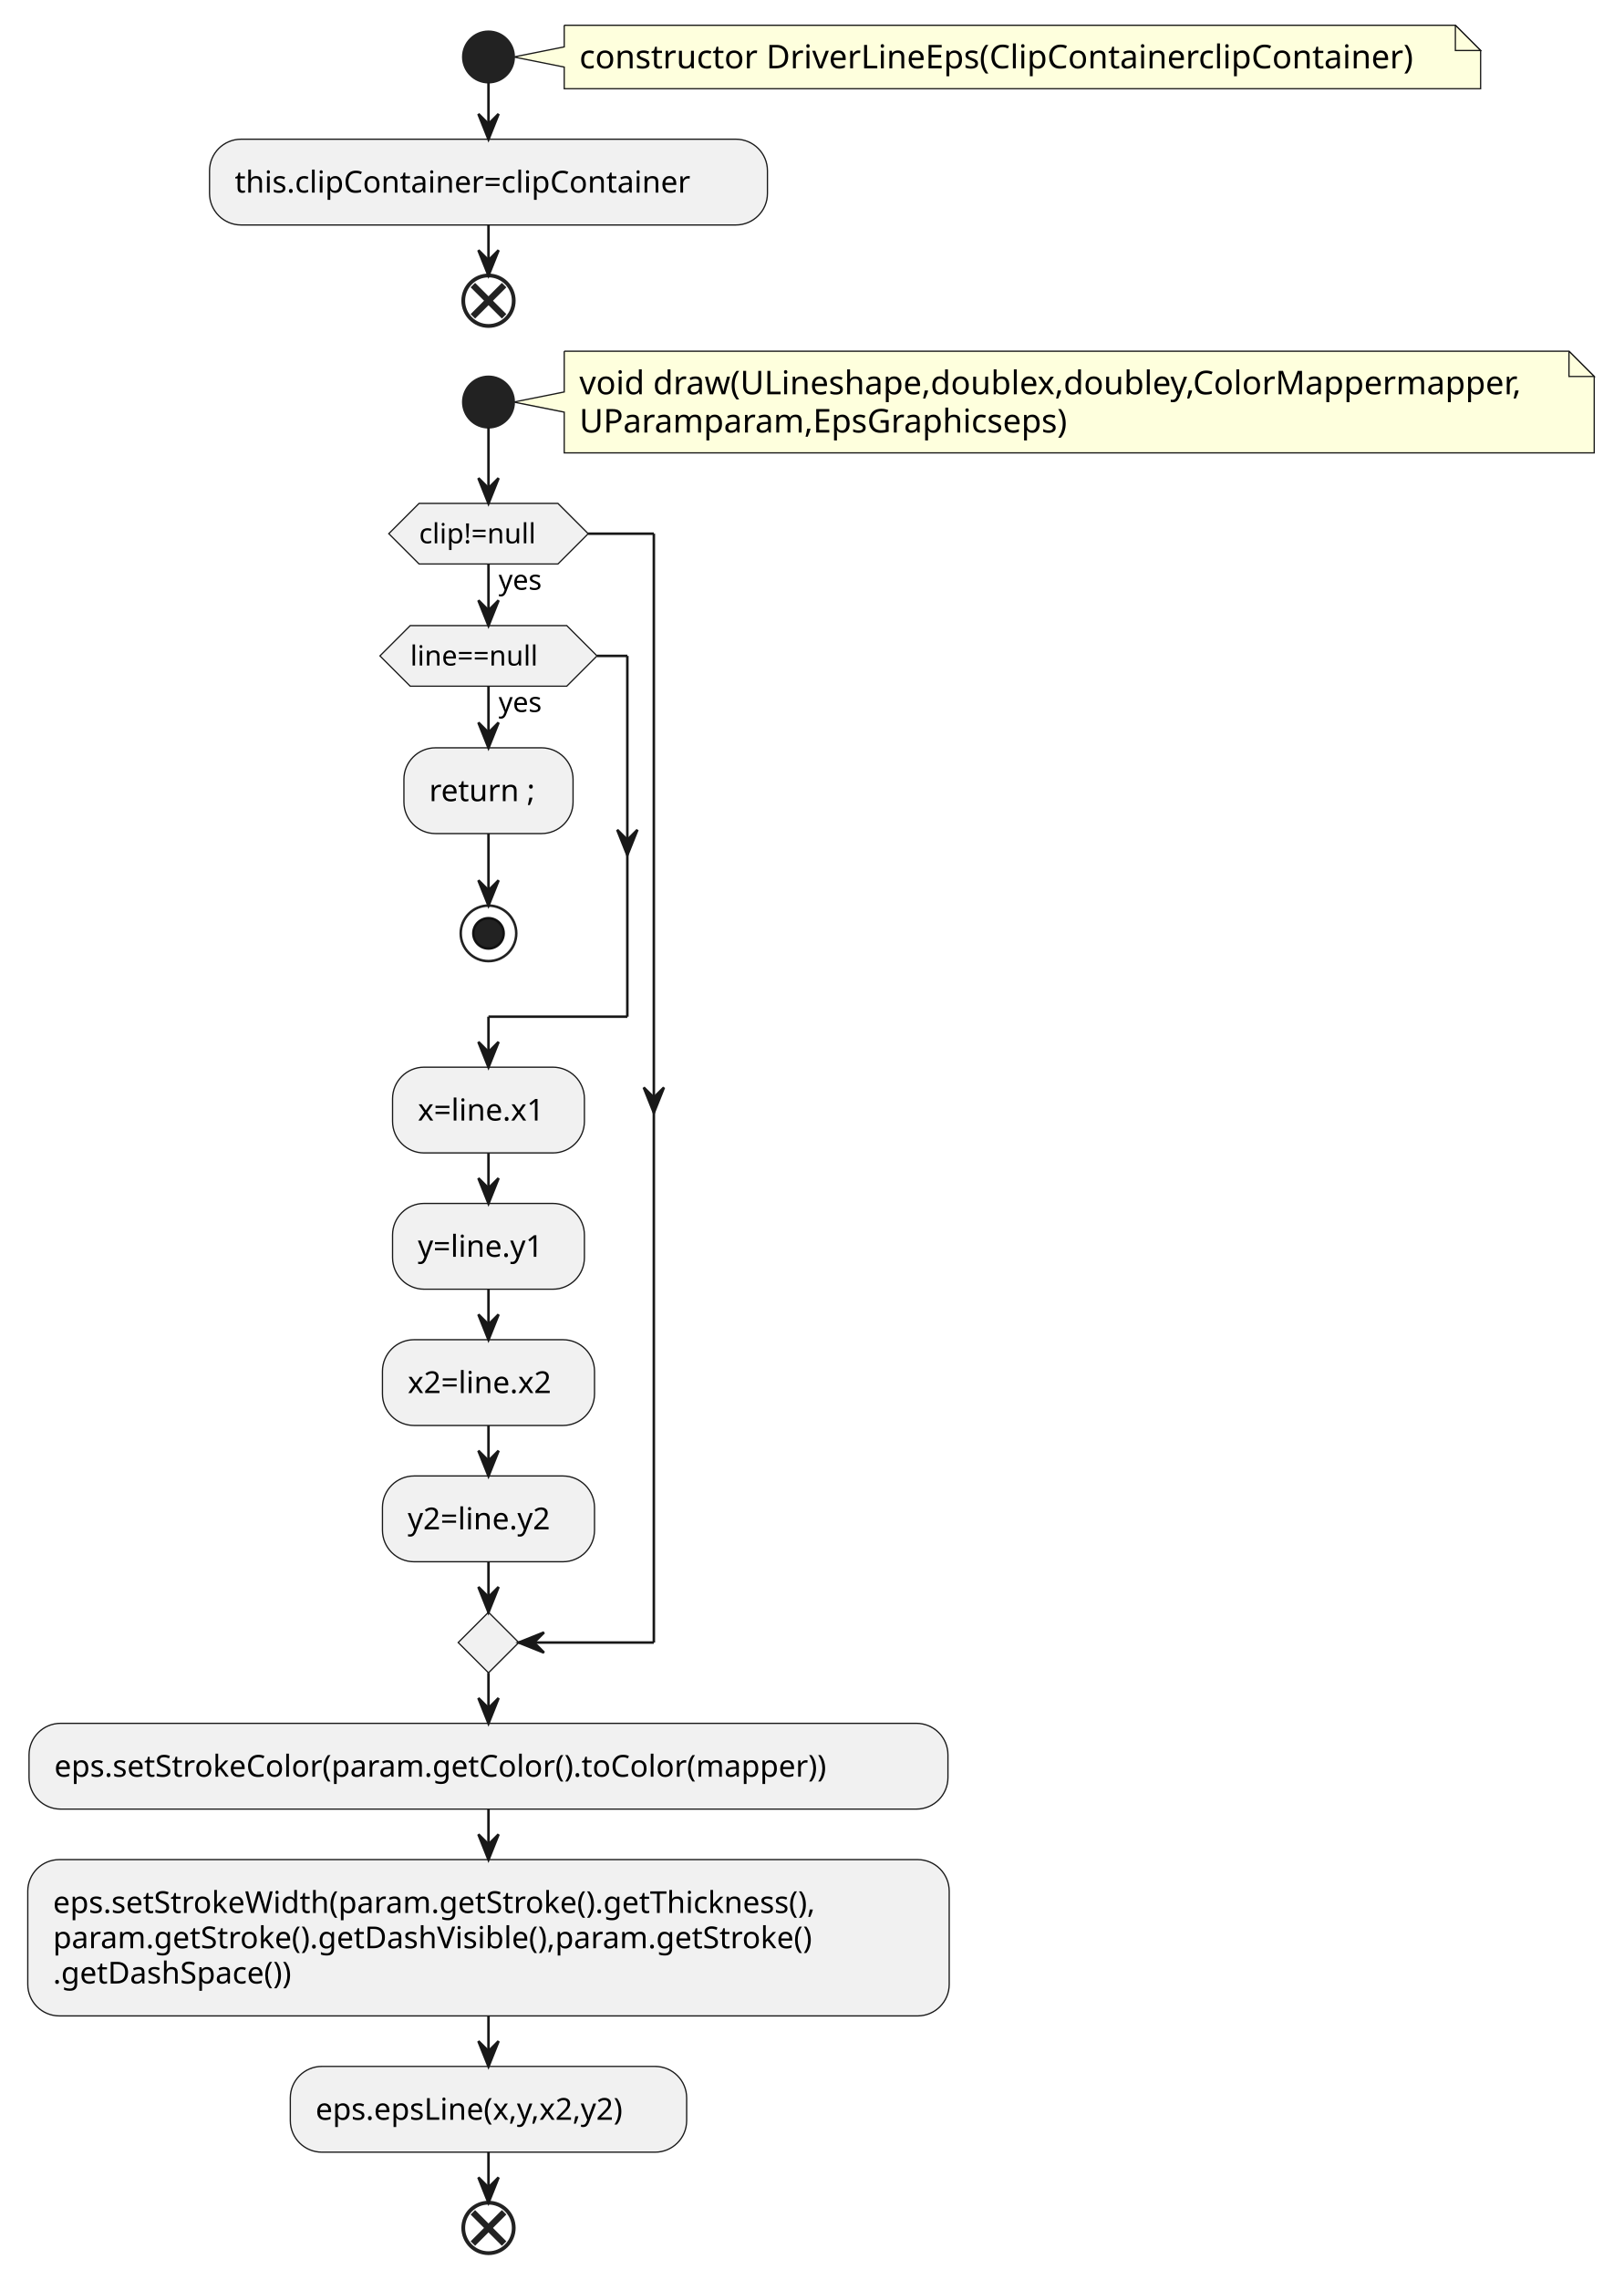
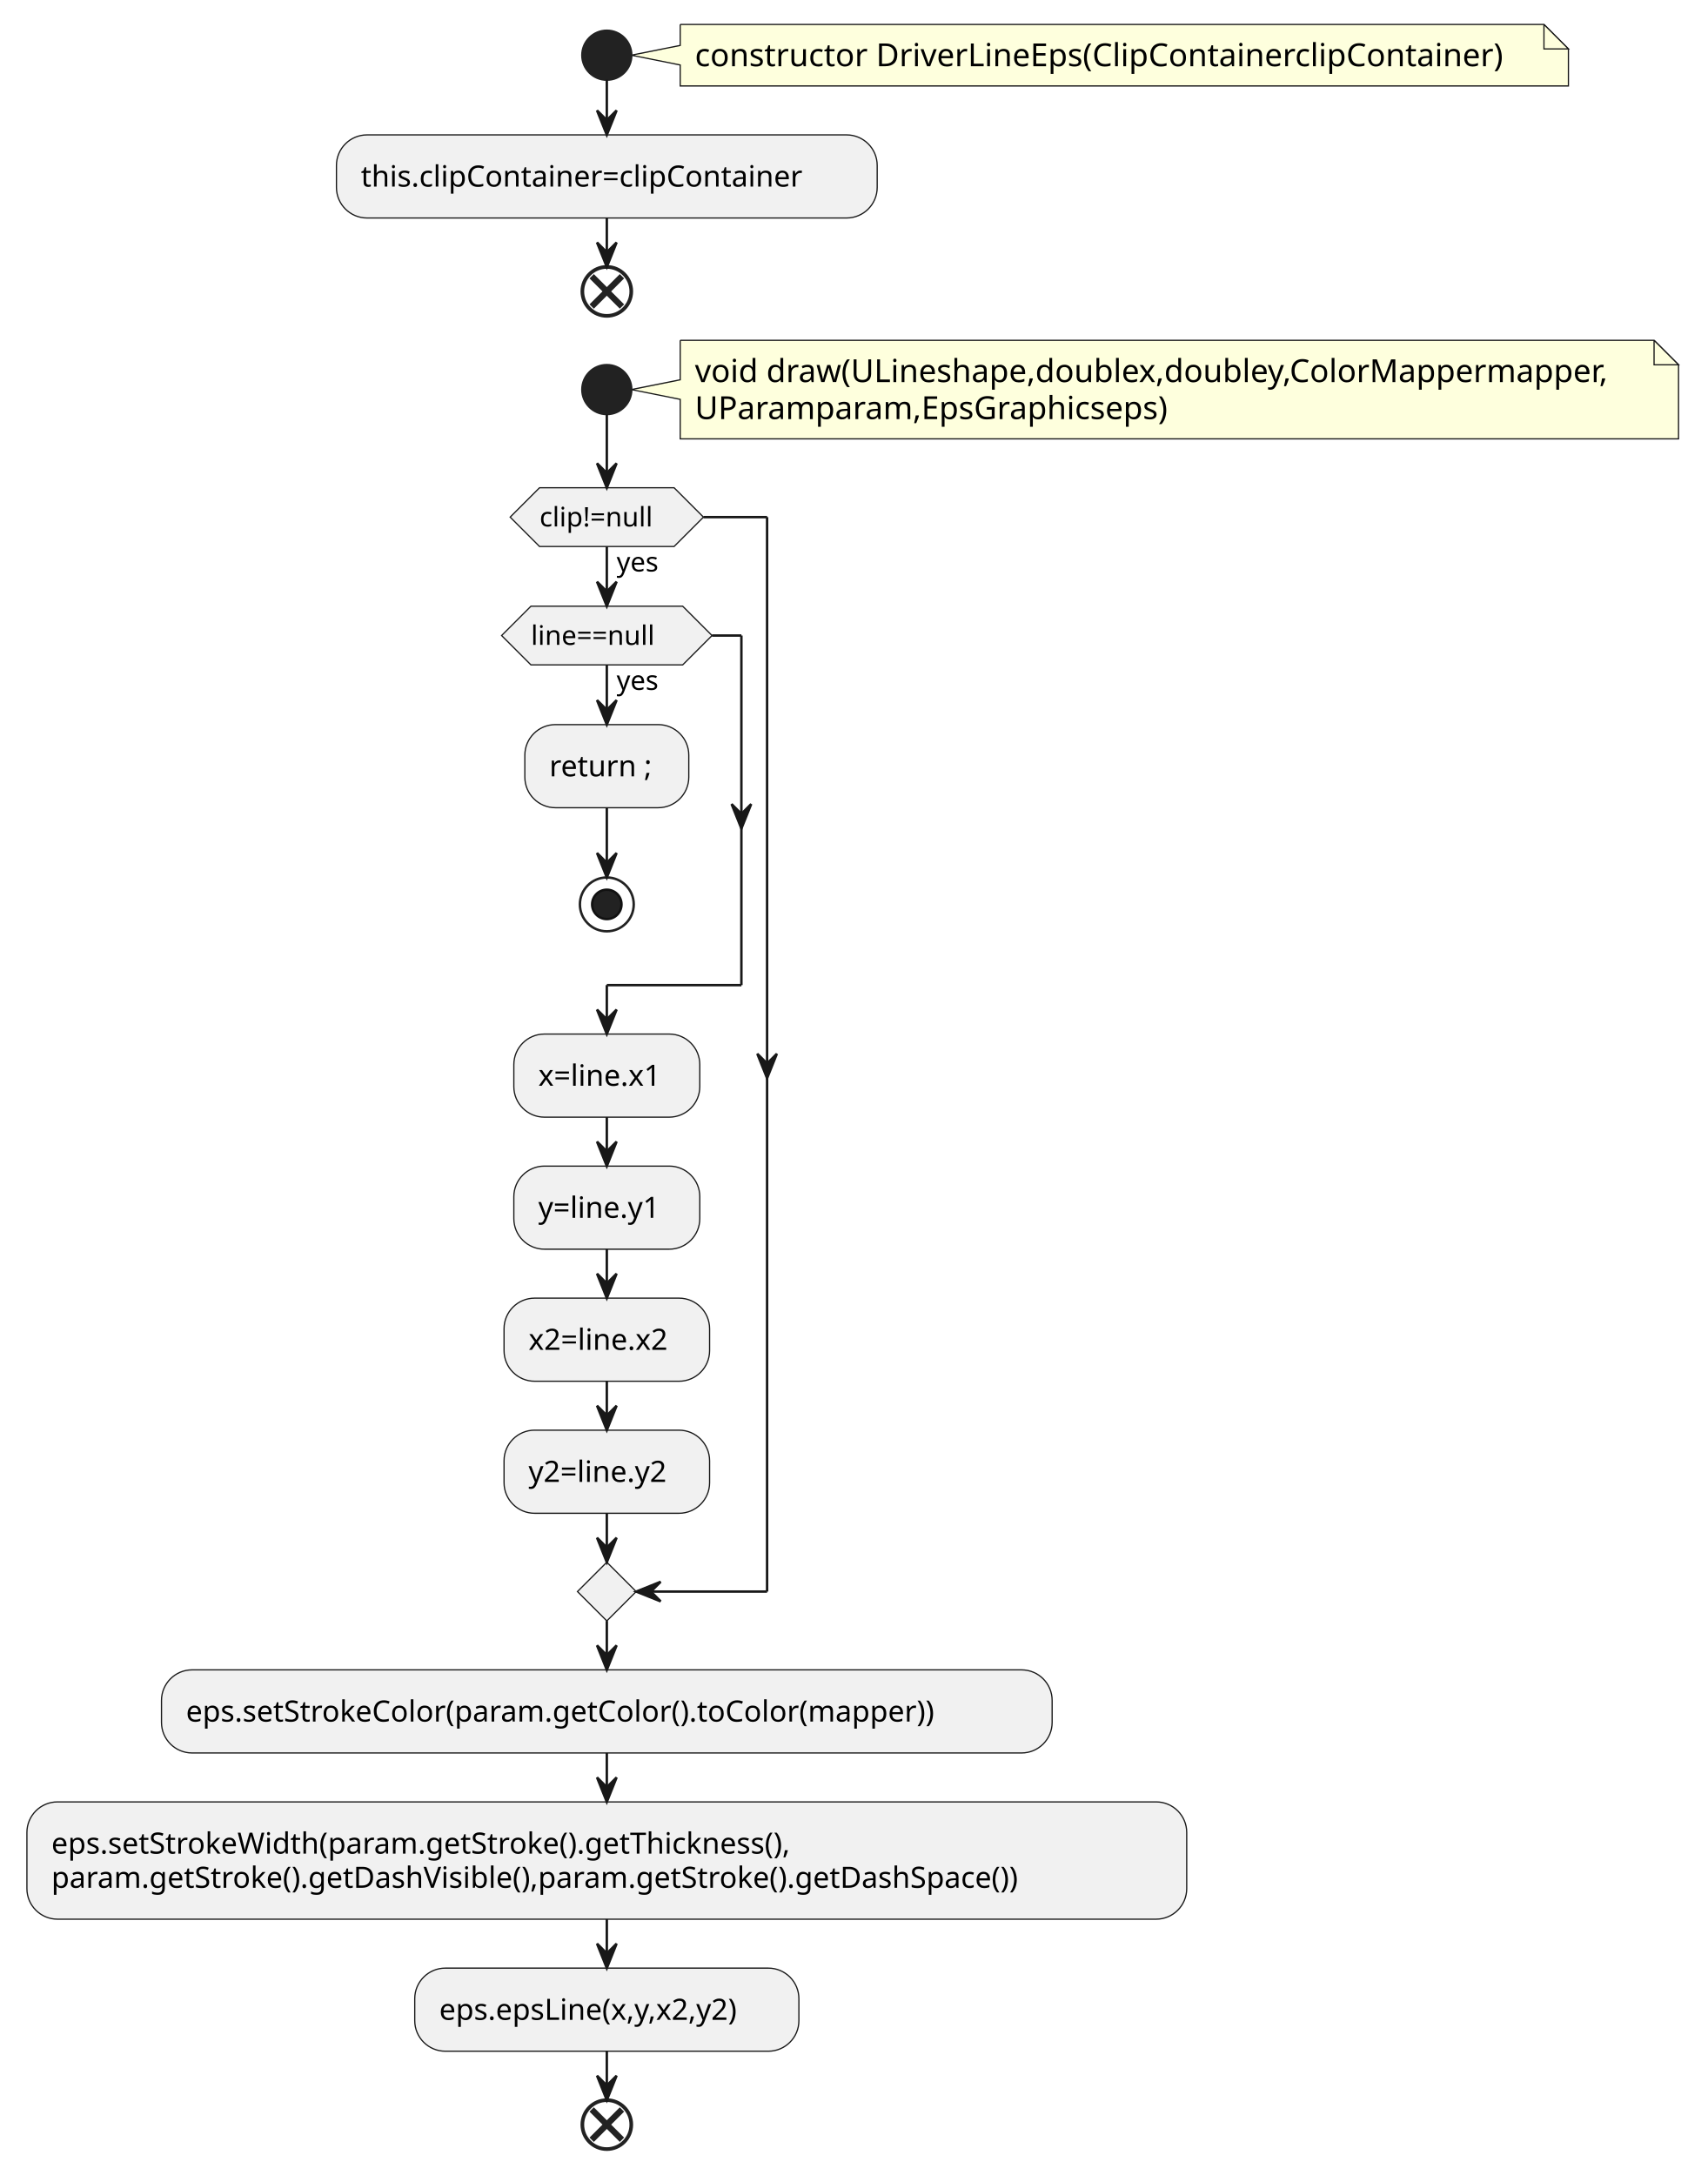
- <svg xmlns="http://www.w3.org/2000/svg" contentStyleType="text/css" height="903px" preserveAspectRatio="none" style="width:643px;height:903px;background:#FFFFFF;" version="1.1" viewBox="0 0 643 903" width="643px" zoomAndPan="magnify">
+ <svg xmlns="http://www.w3.org/2000/svg" contentStyleType="text/css" height="889px" preserveAspectRatio="none" style="width:698px;height:889px;background:#FFFFFF;" version="1.1" viewBox="0 0 698 889" width="698px" zoomAndPan="magnify">
  <defs />
  <g>
-     <path d="M223.5,10 L223.5,18.566 L203.5,22.566 L223.5,26.566 L223.5,35.133 A0,0 0 0 0 223.5,35.133 L586.5,35.133 A0,0 0 0 0 586.5,35.133 L586.5,20 L576.5,10 L223.5,10 A0,0 0 0 0 223.5,10 " fill="#FEFFDD" style="stroke:#181818;stroke-width:0.5;" />
-     <path d="M576.5,10 L576.5,20 L586.5,20 L576.5,10 " fill="#FEFFDD" style="stroke:#181818;stroke-width:0.5;" />
-     <text fill="#000000" font-family="sans-serif" font-size="13" lengthAdjust="spacing" textLength="342" x="229.5" y="27.067">constructor DriverLineEps(ClipContainerclipContainer)</text>
-     <ellipse cx="193.5" cy="22.566" fill="#222222" rx="10" ry="10" style="stroke:#222222;stroke-width:1.0;" />
-     <rect fill="#F1F1F1" height="33.969" rx="12.5" ry="12.5" style="stroke:#181818;stroke-width:0.5;" width="221" x="83" y="55.133" />
-     <text fill="#000000" font-family="sans-serif" font-size="12" lengthAdjust="spacing" textLength="201" x="93" y="76.272">this.clipContainer=clipContainer</text>
-     <ellipse cx="193.5" cy="119.102" fill="none" rx="10" ry="10" style="stroke:#222222;stroke-width:1.5;" />
-     <line style="stroke:#222222;stroke-width:2.5;" x1="187.313" x2="199.687" y1="112.914" y2="125.289" />
-     <line style="stroke:#222222;stroke-width:2.5;" x1="199.687" x2="187.313" y1="112.914" y2="125.289" />
-     <path d="M223.5,139.102 L223.5,155.234 L203.5,159.234 L223.5,163.234 L223.5,179.367 A0,0 0 0 0 223.5,179.367 L631.5,179.367 A0,0 0 0 0 631.5,179.367 L631.5,149.102 L621.5,139.102 L223.5,139.102 A0,0 0 0 0 223.5,139.102 " fill="#FEFFDD" style="stroke:#181818;stroke-width:0.5;" />
-     <path d="M621.5,139.102 L621.5,149.102 L631.5,149.102 L621.5,139.102 " fill="#FEFFDD" style="stroke:#181818;stroke-width:0.5;" />
-     <text fill="#000000" font-family="sans-serif" font-size="13" lengthAdjust="spacing" textLength="387" x="229.5" y="156.168">void draw(ULineshape,doublex,doubley,ColorMappermapper,</text>
-     <text fill="#000000" font-family="sans-serif" font-size="13" lengthAdjust="spacing" textLength="205" x="229.5" y="171.301">UParamparam,EpsGraphicseps)</text>
-     <ellipse cx="193.5" cy="159.234" fill="#222222" rx="10" ry="10" style="stroke:#222222;stroke-width:1.0;" />
-     <rect fill="#F1F1F1" height="33.969" rx="12.5" ry="12.5" style="stroke:#181818;stroke-width:0.5;" width="67" x="160" y="296.172" />
-     <text fill="#000000" font-family="sans-serif" font-size="12" lengthAdjust="spacing" textLength="47" x="170" y="317.31">return ;</text>
-     <ellipse cx="193.5" cy="369.656" fill="none" rx="11" ry="11" style="stroke:#222222;stroke-width:1.0;" />
-     <ellipse cx="193.5" cy="369.656" fill="#222222" rx="6" ry="6" style="stroke:#111111;stroke-width:1.0;" />
-     <polygon fill="#F1F1F1" points="162.5,247.769,224.5,247.769,236.5,259.769,224.5,271.769,162.5,271.769,150.5,259.769,162.5,247.769" style="stroke:#181818;stroke-width:0.5;" />
-     <text fill="#000000" font-family="sans-serif" font-size="11" lengthAdjust="spacing" textLength="20" x="197.5" y="281.98">yes</text>
-     <text fill="#000000" font-family="sans-serif" font-size="11" lengthAdjust="spacing" textLength="58" x="162.5" y="263.578">line==null</text>
-     <rect fill="#F1F1F1" height="33.969" rx="12.5" ry="12.5" style="stroke:#181818;stroke-width:0.5;" width="76" x="155.5" y="422.656" />
-     <text fill="#000000" font-family="sans-serif" font-size="12" lengthAdjust="spacing" textLength="56" x="165.5" y="443.795">x=line.x1</text>
-     <rect fill="#F1F1F1" height="33.969" rx="12.5" ry="12.5" style="stroke:#181818;stroke-width:0.5;" width="76" x="155.5" y="476.625" />
-     <text fill="#000000" font-family="sans-serif" font-size="12" lengthAdjust="spacing" textLength="56" x="165.5" y="497.764">y=line.y1</text>
-     <rect fill="#F1F1F1" height="33.969" rx="12.5" ry="12.5" style="stroke:#181818;stroke-width:0.5;" width="84" x="151.5" y="530.594" />
-     <text fill="#000000" font-family="sans-serif" font-size="12" lengthAdjust="spacing" textLength="64" x="161.5" y="551.732">x2=line.x2</text>
-     <rect fill="#F1F1F1" height="33.969" rx="12.5" ry="12.5" style="stroke:#181818;stroke-width:0.5;" width="84" x="151.5" y="584.562" />
-     <text fill="#000000" font-family="sans-serif" font-size="12" lengthAdjust="spacing" textLength="64" x="161.5" y="605.701">y2=line.y2</text>
-     <polygon fill="#F1F1F1" points="166,199.367,221,199.367,233,211.367,221,223.367,166,223.367,154,211.367,166,199.367" style="stroke:#181818;stroke-width:0.5;" />
-     <text fill="#000000" font-family="sans-serif" font-size="11" lengthAdjust="spacing" textLength="20" x="197.5" y="233.578">yes</text>
-     <text fill="#000000" font-family="sans-serif" font-size="11" lengthAdjust="spacing" textLength="51" x="166" y="215.175">clip!=null</text>
-     <polygon fill="#F1F1F1" points="193.5,638.531,205.5,650.531,193.5,662.531,181.5,650.531,193.5,638.531" style="stroke:#181818;stroke-width:0.5;" />
-     <rect fill="#F1F1F1" height="33.969" rx="12.5" ry="12.5" style="stroke:#181818;stroke-width:0.5;" width="364" x="11.5" y="682.531" />
-     <text fill="#000000" font-family="sans-serif" font-size="12" lengthAdjust="spacing" textLength="344" x="21.5" y="703.67">eps.setStrokeColor(param.getColor().toColor(mapper))</text>
-     <rect fill="#F1F1F1" height="61.906" rx="12.5" ry="12.5" style="stroke:#181818;stroke-width:0.5;" width="365" x="11" y="736.5" />
+     <path d="M278,10 L278,18.566 L258,22.566 L278,26.566 L278,35.133 A0,0 0 0 0 278,35.133 L641,35.133 A0,0 0 0 0 641,35.133 L641,20 L631,10 L278,10 A0,0 0 0 0 278,10 " fill="#FEFFDD" style="stroke:#181818;stroke-width:0.5;" />
+     <path d="M631,10 L631,20 L641,20 L631,10 " fill="#FEFFDD" style="stroke:#181818;stroke-width:0.5;" />
+     <text fill="#000000" font-family="sans-serif" font-size="13" lengthAdjust="spacing" textLength="342" x="284" y="27.067">constructor DriverLineEps(ClipContainerclipContainer)</text>
+     <ellipse cx="248" cy="22.566" fill="#222222" rx="10" ry="10" style="stroke:#222222;stroke-width:1.0;" />
+     <rect fill="#F1F1F1" height="33.969" rx="12.5" ry="12.5" style="stroke:#181818;stroke-width:0.5;" width="221" x="137.5" y="55.133" />
+     <text fill="#000000" font-family="sans-serif" font-size="12" lengthAdjust="spacing" textLength="201" x="147.5" y="76.272">this.clipContainer=clipContainer</text>
+     <ellipse cx="248" cy="119.102" fill="none" rx="10" ry="10" style="stroke:#222222;stroke-width:1.5;" />
+     <line style="stroke:#222222;stroke-width:2.5;" x1="241.813" x2="254.187" y1="112.914" y2="125.289" />
+     <line style="stroke:#222222;stroke-width:2.5;" x1="254.187" x2="241.813" y1="112.914" y2="125.289" />
+     <path d="M278,139.102 L278,155.234 L258,159.234 L278,163.234 L278,179.367 A0,0 0 0 0 278,179.367 L686,179.367 A0,0 0 0 0 686,179.367 L686,149.102 L676,139.102 L278,139.102 A0,0 0 0 0 278,139.102 " fill="#FEFFDD" style="stroke:#181818;stroke-width:0.5;" />
+     <path d="M676,139.102 L676,149.102 L686,149.102 L676,139.102 " fill="#FEFFDD" style="stroke:#181818;stroke-width:0.5;" />
+     <text fill="#000000" font-family="sans-serif" font-size="13" lengthAdjust="spacing" textLength="387" x="284" y="156.168">void draw(ULineshape,doublex,doubley,ColorMappermapper,</text>
+     <text fill="#000000" font-family="sans-serif" font-size="13" lengthAdjust="spacing" textLength="205" x="284" y="171.301">UParamparam,EpsGraphicseps)</text>
+     <ellipse cx="248" cy="159.234" fill="#222222" rx="10" ry="10" style="stroke:#222222;stroke-width:1.0;" />
+     <rect fill="#F1F1F1" height="33.969" rx="12.5" ry="12.5" style="stroke:#181818;stroke-width:0.5;" width="67" x="214.5" y="296.172" />
+     <text fill="#000000" font-family="sans-serif" font-size="12" lengthAdjust="spacing" textLength="47" x="224.5" y="317.31">return ;</text>
+     <ellipse cx="248" cy="369.656" fill="none" rx="11" ry="11" style="stroke:#222222;stroke-width:1.0;" />
+     <ellipse cx="248" cy="369.656" fill="#222222" rx="6" ry="6" style="stroke:#111111;stroke-width:1.0;" />
+     <polygon fill="#F1F1F1" points="217,247.769,279,247.769,291,259.769,279,271.769,217,271.769,205,259.769,217,247.769" style="stroke:#181818;stroke-width:0.5;" />
+     <text fill="#000000" font-family="sans-serif" font-size="11" lengthAdjust="spacing" textLength="20" x="252" y="281.98">yes</text>
+     <text fill="#000000" font-family="sans-serif" font-size="11" lengthAdjust="spacing" textLength="58" x="217" y="263.578">line==null</text>
+     <rect fill="#F1F1F1" height="33.969" rx="12.5" ry="12.5" style="stroke:#181818;stroke-width:0.5;" width="76" x="210" y="422.656" />
+     <text fill="#000000" font-family="sans-serif" font-size="12" lengthAdjust="spacing" textLength="56" x="220" y="443.795">x=line.x1</text>
+     <rect fill="#F1F1F1" height="33.969" rx="12.5" ry="12.5" style="stroke:#181818;stroke-width:0.5;" width="76" x="210" y="476.625" />
+     <text fill="#000000" font-family="sans-serif" font-size="12" lengthAdjust="spacing" textLength="56" x="220" y="497.764">y=line.y1</text>
+     <rect fill="#F1F1F1" height="33.969" rx="12.5" ry="12.5" style="stroke:#181818;stroke-width:0.5;" width="84" x="206" y="530.594" />
+     <text fill="#000000" font-family="sans-serif" font-size="12" lengthAdjust="spacing" textLength="64" x="216" y="551.732">x2=line.x2</text>
+     <rect fill="#F1F1F1" height="33.969" rx="12.5" ry="12.5" style="stroke:#181818;stroke-width:0.5;" width="84" x="206" y="584.562" />
+     <text fill="#000000" font-family="sans-serif" font-size="12" lengthAdjust="spacing" textLength="64" x="216" y="605.701">y2=line.y2</text>
+     <polygon fill="#F1F1F1" points="220.5,199.367,275.5,199.367,287.5,211.367,275.5,223.367,220.5,223.367,208.5,211.367,220.5,199.367" style="stroke:#181818;stroke-width:0.5;" />
+     <text fill="#000000" font-family="sans-serif" font-size="11" lengthAdjust="spacing" textLength="20" x="252" y="233.578">yes</text>
+     <text fill="#000000" font-family="sans-serif" font-size="11" lengthAdjust="spacing" textLength="51" x="220.5" y="215.175">clip!=null</text>
+     <polygon fill="#F1F1F1" points="248,638.531,260,650.531,248,662.531,236,650.531,248,638.531" style="stroke:#181818;stroke-width:0.5;" />
+     <rect fill="#F1F1F1" height="33.969" rx="12.5" ry="12.5" style="stroke:#181818;stroke-width:0.5;" width="364" x="66" y="682.531" />
+     <text fill="#000000" font-family="sans-serif" font-size="12" lengthAdjust="spacing" textLength="344" x="76" y="703.67">eps.setStrokeColor(param.getColor().toColor(mapper))</text>
+     <rect fill="#F1F1F1" height="47.938" rx="12.5" ry="12.5" style="stroke:#181818;stroke-width:0.5;" width="474" x="11" y="736.5" />
    <text fill="#000000" font-family="sans-serif" font-size="12" lengthAdjust="spacing" textLength="345" x="21" y="757.639">eps.setStrokeWidth(param.getStroke().getThickness(),</text>
-     <text fill="#000000" font-family="sans-serif" font-size="12" lengthAdjust="spacing" textLength="343" x="21" y="771.607">param.getStroke().getDashVisible(),param.getStroke()</text>
-     <text fill="#000000" font-family="sans-serif" font-size="12" lengthAdjust="spacing" textLength="111" x="21" y="785.576">.getDashSpace())</text>
-     <rect fill="#F1F1F1" height="33.969" rx="12.5" ry="12.5" style="stroke:#181818;stroke-width:0.5;" width="157" x="115" y="818.406" />
-     <text fill="#000000" font-family="sans-serif" font-size="12" lengthAdjust="spacing" textLength="137" x="125" y="839.545">eps.epsLine(x,y,x2,y2)</text>
-     <ellipse cx="193.5" cy="882.375" fill="none" rx="10" ry="10" style="stroke:#222222;stroke-width:1.5;" />
-     <line style="stroke:#222222;stroke-width:2.5;" x1="187.313" x2="199.687" y1="876.188" y2="888.562" />
-     <line style="stroke:#222222;stroke-width:2.5;" x1="199.687" x2="187.313" y1="876.188" y2="888.562" />
-     <line style="stroke:#181818;stroke-width:1.0;" x1="193.5" x2="193.5" y1="32.566" y2="55.133" />
-     <polygon fill="#181818" points="189.5,45.133,193.5,55.133,197.5,45.133,193.5,49.133" style="stroke:#181818;stroke-width:1.0;" />
-     <line style="stroke:#181818;stroke-width:1.0;" x1="193.5" x2="193.5" y1="89.102" y2="109.102" />
-     <polygon fill="#181818" points="189.5,99.102,193.5,109.102,197.5,99.102,193.5,103.102" style="stroke:#181818;stroke-width:1.0;" />
-     <line style="stroke:#181818;stroke-width:1.0;" x1="193.5" x2="193.5" y1="330.141" y2="358.656" />
-     <polygon fill="#181818" points="189.5,348.656,193.5,358.656,197.5,348.656,193.5,352.656" style="stroke:#181818;stroke-width:1.0;" />
-     <line style="stroke:#181818;stroke-width:1.0;" x1="193.5" x2="193.5" y1="271.769" y2="296.172" />
-     <polygon fill="#181818" points="189.5,286.172,193.5,296.172,197.5,286.172,193.5,290.172" style="stroke:#181818;stroke-width:1.0;" />
-     <line style="stroke:#181818;stroke-width:1.0;" x1="236.5" x2="248.5" y1="259.769" y2="259.769" />
-     <polygon fill="#181818" points="244.5,328.656,248.5,338.656,252.5,328.656,248.5,332.656" style="stroke:#181818;stroke-width:1.0;" />
-     <line style="stroke:#181818;stroke-width:1.0;" x1="248.5" x2="248.5" y1="259.769" y2="402.656" />
-     <line style="stroke:#181818;stroke-width:1.0;" x1="248.5" x2="193.5" y1="402.656" y2="402.656" />
-     <line style="stroke:#181818;stroke-width:1.0;" x1="193.5" x2="193.5" y1="402.656" y2="422.656" />
-     <polygon fill="#181818" points="189.5,412.656,193.5,422.656,197.5,412.656,193.5,416.656" style="stroke:#181818;stroke-width:1.0;" />
-     <line style="stroke:#181818;stroke-width:1.0;" x1="193.5" x2="193.5" y1="456.625" y2="476.625" />
-     <polygon fill="#181818" points="189.5,466.625,193.5,476.625,197.5,466.625,193.5,470.625" style="stroke:#181818;stroke-width:1.0;" />
-     <line style="stroke:#181818;stroke-width:1.0;" x1="193.5" x2="193.5" y1="510.594" y2="530.594" />
-     <polygon fill="#181818" points="189.5,520.594,193.5,530.594,197.5,520.594,193.5,524.594" style="stroke:#181818;stroke-width:1.0;" />
-     <line style="stroke:#181818;stroke-width:1.0;" x1="193.5" x2="193.5" y1="564.562" y2="584.562" />
-     <polygon fill="#181818" points="189.5,574.562,193.5,584.562,197.5,574.562,193.5,578.562" style="stroke:#181818;stroke-width:1.0;" />
-     <line style="stroke:#181818;stroke-width:1.0;" x1="193.5" x2="193.5" y1="223.367" y2="247.769" />
-     <polygon fill="#181818" points="189.5,237.769,193.5,247.769,197.5,237.769,193.5,241.769" style="stroke:#181818;stroke-width:1.0;" />
-     <line style="stroke:#181818;stroke-width:1.0;" x1="233" x2="259" y1="211.367" y2="211.367" />
-     <polygon fill="#181818" points="255,430.707,259,440.707,263,430.707,259,434.707" style="stroke:#181818;stroke-width:1.0;" />
-     <line style="stroke:#181818;stroke-width:1.0;" x1="259" x2="259" y1="211.367" y2="650.531" />
-     <line style="stroke:#181818;stroke-width:1.0;" x1="259" x2="205.5" y1="650.531" y2="650.531" />
-     <polygon fill="#181818" points="215.5,646.531,205.5,650.531,215.5,654.531,211.5,650.531" style="stroke:#181818;stroke-width:1.0;" />
-     <line style="stroke:#181818;stroke-width:1.0;" x1="193.5" x2="193.5" y1="618.531" y2="638.531" />
-     <polygon fill="#181818" points="189.5,628.531,193.5,638.531,197.5,628.531,193.5,632.531" style="stroke:#181818;stroke-width:1.0;" />
-     <line style="stroke:#181818;stroke-width:1.0;" x1="193.5" x2="193.5" y1="169.234" y2="199.367" />
-     <polygon fill="#181818" points="189.5,189.367,193.5,199.367,197.5,189.367,193.5,193.367" style="stroke:#181818;stroke-width:1.0;" />
-     <line style="stroke:#181818;stroke-width:1.0;" x1="193.5" x2="193.5" y1="662.531" y2="682.531" />
-     <polygon fill="#181818" points="189.5,672.531,193.5,682.531,197.5,672.531,193.5,676.531" style="stroke:#181818;stroke-width:1.0;" />
-     <line style="stroke:#181818;stroke-width:1.0;" x1="193.5" x2="193.5" y1="716.5" y2="736.5" />
-     <polygon fill="#181818" points="189.5,726.5,193.5,736.5,197.5,726.5,193.5,730.5" style="stroke:#181818;stroke-width:1.0;" />
-     <line style="stroke:#181818;stroke-width:1.0;" x1="193.5" x2="193.5" y1="798.406" y2="818.406" />
-     <polygon fill="#181818" points="189.5,808.406,193.5,818.406,197.5,808.406,193.5,812.406" style="stroke:#181818;stroke-width:1.0;" />
-     <line style="stroke:#181818;stroke-width:1.0;" x1="193.5" x2="193.5" y1="852.375" y2="872.375" />
-     <polygon fill="#181818" points="189.5,862.375,193.5,872.375,197.5,862.375,193.5,866.375" style="stroke:#181818;stroke-width:1.0;" />
+     <text fill="#000000" font-family="sans-serif" font-size="12" lengthAdjust="spacing" textLength="454" x="21" y="771.607">param.getStroke().getDashVisible(),param.getStroke().getDashSpace())</text>
+     <rect fill="#F1F1F1" height="33.969" rx="12.5" ry="12.5" style="stroke:#181818;stroke-width:0.5;" width="157" x="169.5" y="804.438" />
+     <text fill="#000000" font-family="sans-serif" font-size="12" lengthAdjust="spacing" textLength="137" x="179.5" y="825.576">eps.epsLine(x,y,x2,y2)</text>
+     <ellipse cx="248" cy="868.406" fill="none" rx="10" ry="10" style="stroke:#222222;stroke-width:1.5;" />
+     <line style="stroke:#222222;stroke-width:2.5;" x1="241.813" x2="254.187" y1="862.219" y2="874.593" />
+     <line style="stroke:#222222;stroke-width:2.5;" x1="254.187" x2="241.813" y1="862.219" y2="874.593" />
+     <line style="stroke:#181818;stroke-width:1.0;" x1="248" x2="248" y1="32.566" y2="55.133" />
+     <polygon fill="#181818" points="244,45.133,248,55.133,252,45.133,248,49.133" style="stroke:#181818;stroke-width:1.0;" />
+     <line style="stroke:#181818;stroke-width:1.0;" x1="248" x2="248" y1="89.102" y2="109.102" />
+     <polygon fill="#181818" points="244,99.102,248,109.102,252,99.102,248,103.102" style="stroke:#181818;stroke-width:1.0;" />
+     <line style="stroke:#181818;stroke-width:1.0;" x1="248" x2="248" y1="330.141" y2="358.656" />
+     <polygon fill="#181818" points="244,348.656,248,358.656,252,348.656,248,352.656" style="stroke:#181818;stroke-width:1.0;" />
+     <line style="stroke:#181818;stroke-width:1.0;" x1="248" x2="248" y1="271.769" y2="296.172" />
+     <polygon fill="#181818" points="244,286.172,248,296.172,252,286.172,248,290.172" style="stroke:#181818;stroke-width:1.0;" />
+     <line style="stroke:#181818;stroke-width:1.0;" x1="291" x2="303" y1="259.769" y2="259.769" />
+     <polygon fill="#181818" points="299,328.656,303,338.656,307,328.656,303,332.656" style="stroke:#181818;stroke-width:1.0;" />
+     <line style="stroke:#181818;stroke-width:1.0;" x1="303" x2="303" y1="259.769" y2="402.656" />
+     <line style="stroke:#181818;stroke-width:1.0;" x1="303" x2="248" y1="402.656" y2="402.656" />
+     <line style="stroke:#181818;stroke-width:1.0;" x1="248" x2="248" y1="402.656" y2="422.656" />
+     <polygon fill="#181818" points="244,412.656,248,422.656,252,412.656,248,416.656" style="stroke:#181818;stroke-width:1.0;" />
+     <line style="stroke:#181818;stroke-width:1.0;" x1="248" x2="248" y1="456.625" y2="476.625" />
+     <polygon fill="#181818" points="244,466.625,248,476.625,252,466.625,248,470.625" style="stroke:#181818;stroke-width:1.0;" />
+     <line style="stroke:#181818;stroke-width:1.0;" x1="248" x2="248" y1="510.594" y2="530.594" />
+     <polygon fill="#181818" points="244,520.594,248,530.594,252,520.594,248,524.594" style="stroke:#181818;stroke-width:1.0;" />
+     <line style="stroke:#181818;stroke-width:1.0;" x1="248" x2="248" y1="564.562" y2="584.562" />
+     <polygon fill="#181818" points="244,574.562,248,584.562,252,574.562,248,578.562" style="stroke:#181818;stroke-width:1.0;" />
+     <line style="stroke:#181818;stroke-width:1.0;" x1="248" x2="248" y1="223.367" y2="247.769" />
+     <polygon fill="#181818" points="244,237.769,248,247.769,252,237.769,248,241.769" style="stroke:#181818;stroke-width:1.0;" />
+     <line style="stroke:#181818;stroke-width:1.0;" x1="287.5" x2="313.5" y1="211.367" y2="211.367" />
+     <polygon fill="#181818" points="309.5,430.707,313.5,440.707,317.5,430.707,313.5,434.707" style="stroke:#181818;stroke-width:1.0;" />
+     <line style="stroke:#181818;stroke-width:1.0;" x1="313.5" x2="313.5" y1="211.367" y2="650.531" />
+     <line style="stroke:#181818;stroke-width:1.0;" x1="313.5" x2="260" y1="650.531" y2="650.531" />
+     <polygon fill="#181818" points="270,646.531,260,650.531,270,654.531,266,650.531" style="stroke:#181818;stroke-width:1.0;" />
+     <line style="stroke:#181818;stroke-width:1.0;" x1="248" x2="248" y1="618.531" y2="638.531" />
+     <polygon fill="#181818" points="244,628.531,248,638.531,252,628.531,248,632.531" style="stroke:#181818;stroke-width:1.0;" />
+     <line style="stroke:#181818;stroke-width:1.0;" x1="248" x2="248" y1="169.234" y2="199.367" />
+     <polygon fill="#181818" points="244,189.367,248,199.367,252,189.367,248,193.367" style="stroke:#181818;stroke-width:1.0;" />
+     <line style="stroke:#181818;stroke-width:1.0;" x1="248" x2="248" y1="662.531" y2="682.531" />
+     <polygon fill="#181818" points="244,672.531,248,682.531,252,672.531,248,676.531" style="stroke:#181818;stroke-width:1.0;" />
+     <line style="stroke:#181818;stroke-width:1.0;" x1="248" x2="248" y1="716.5" y2="736.5" />
+     <polygon fill="#181818" points="244,726.5,248,736.5,252,726.5,248,730.5" style="stroke:#181818;stroke-width:1.0;" />
+     <line style="stroke:#181818;stroke-width:1.0;" x1="248" x2="248" y1="784.438" y2="804.438" />
+     <polygon fill="#181818" points="244,794.438,248,804.438,252,794.438,248,798.438" style="stroke:#181818;stroke-width:1.0;" />
+     <line style="stroke:#181818;stroke-width:1.0;" x1="248" x2="248" y1="838.406" y2="858.406" />
+     <polygon fill="#181818" points="244,848.406,248,858.406,252,848.406,248,852.406" style="stroke:#181818;stroke-width:1.0;" />
  </g>
</svg>
